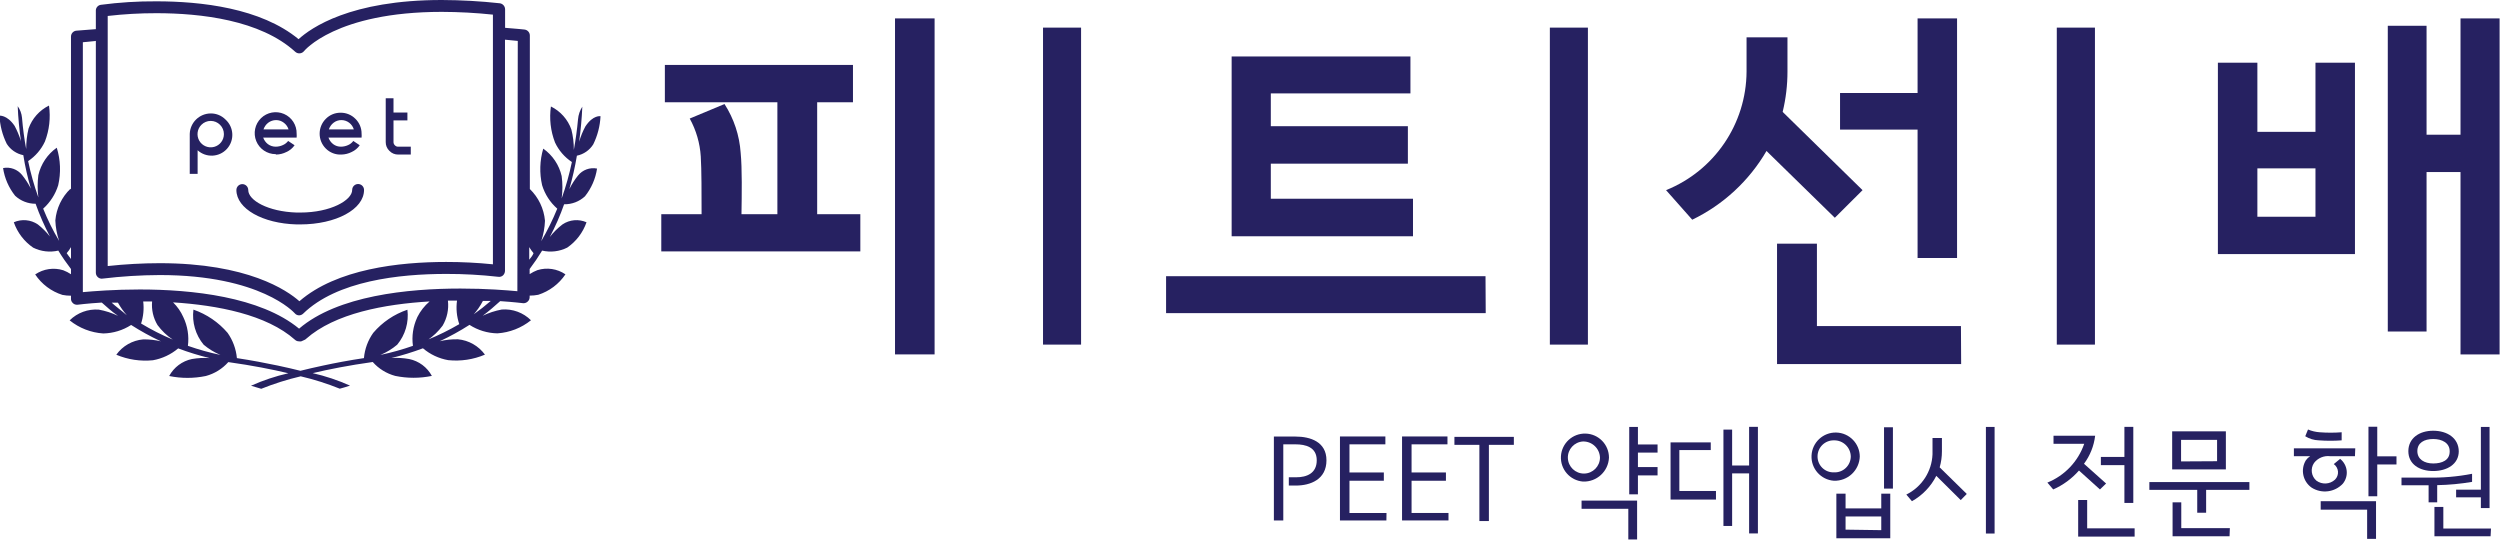
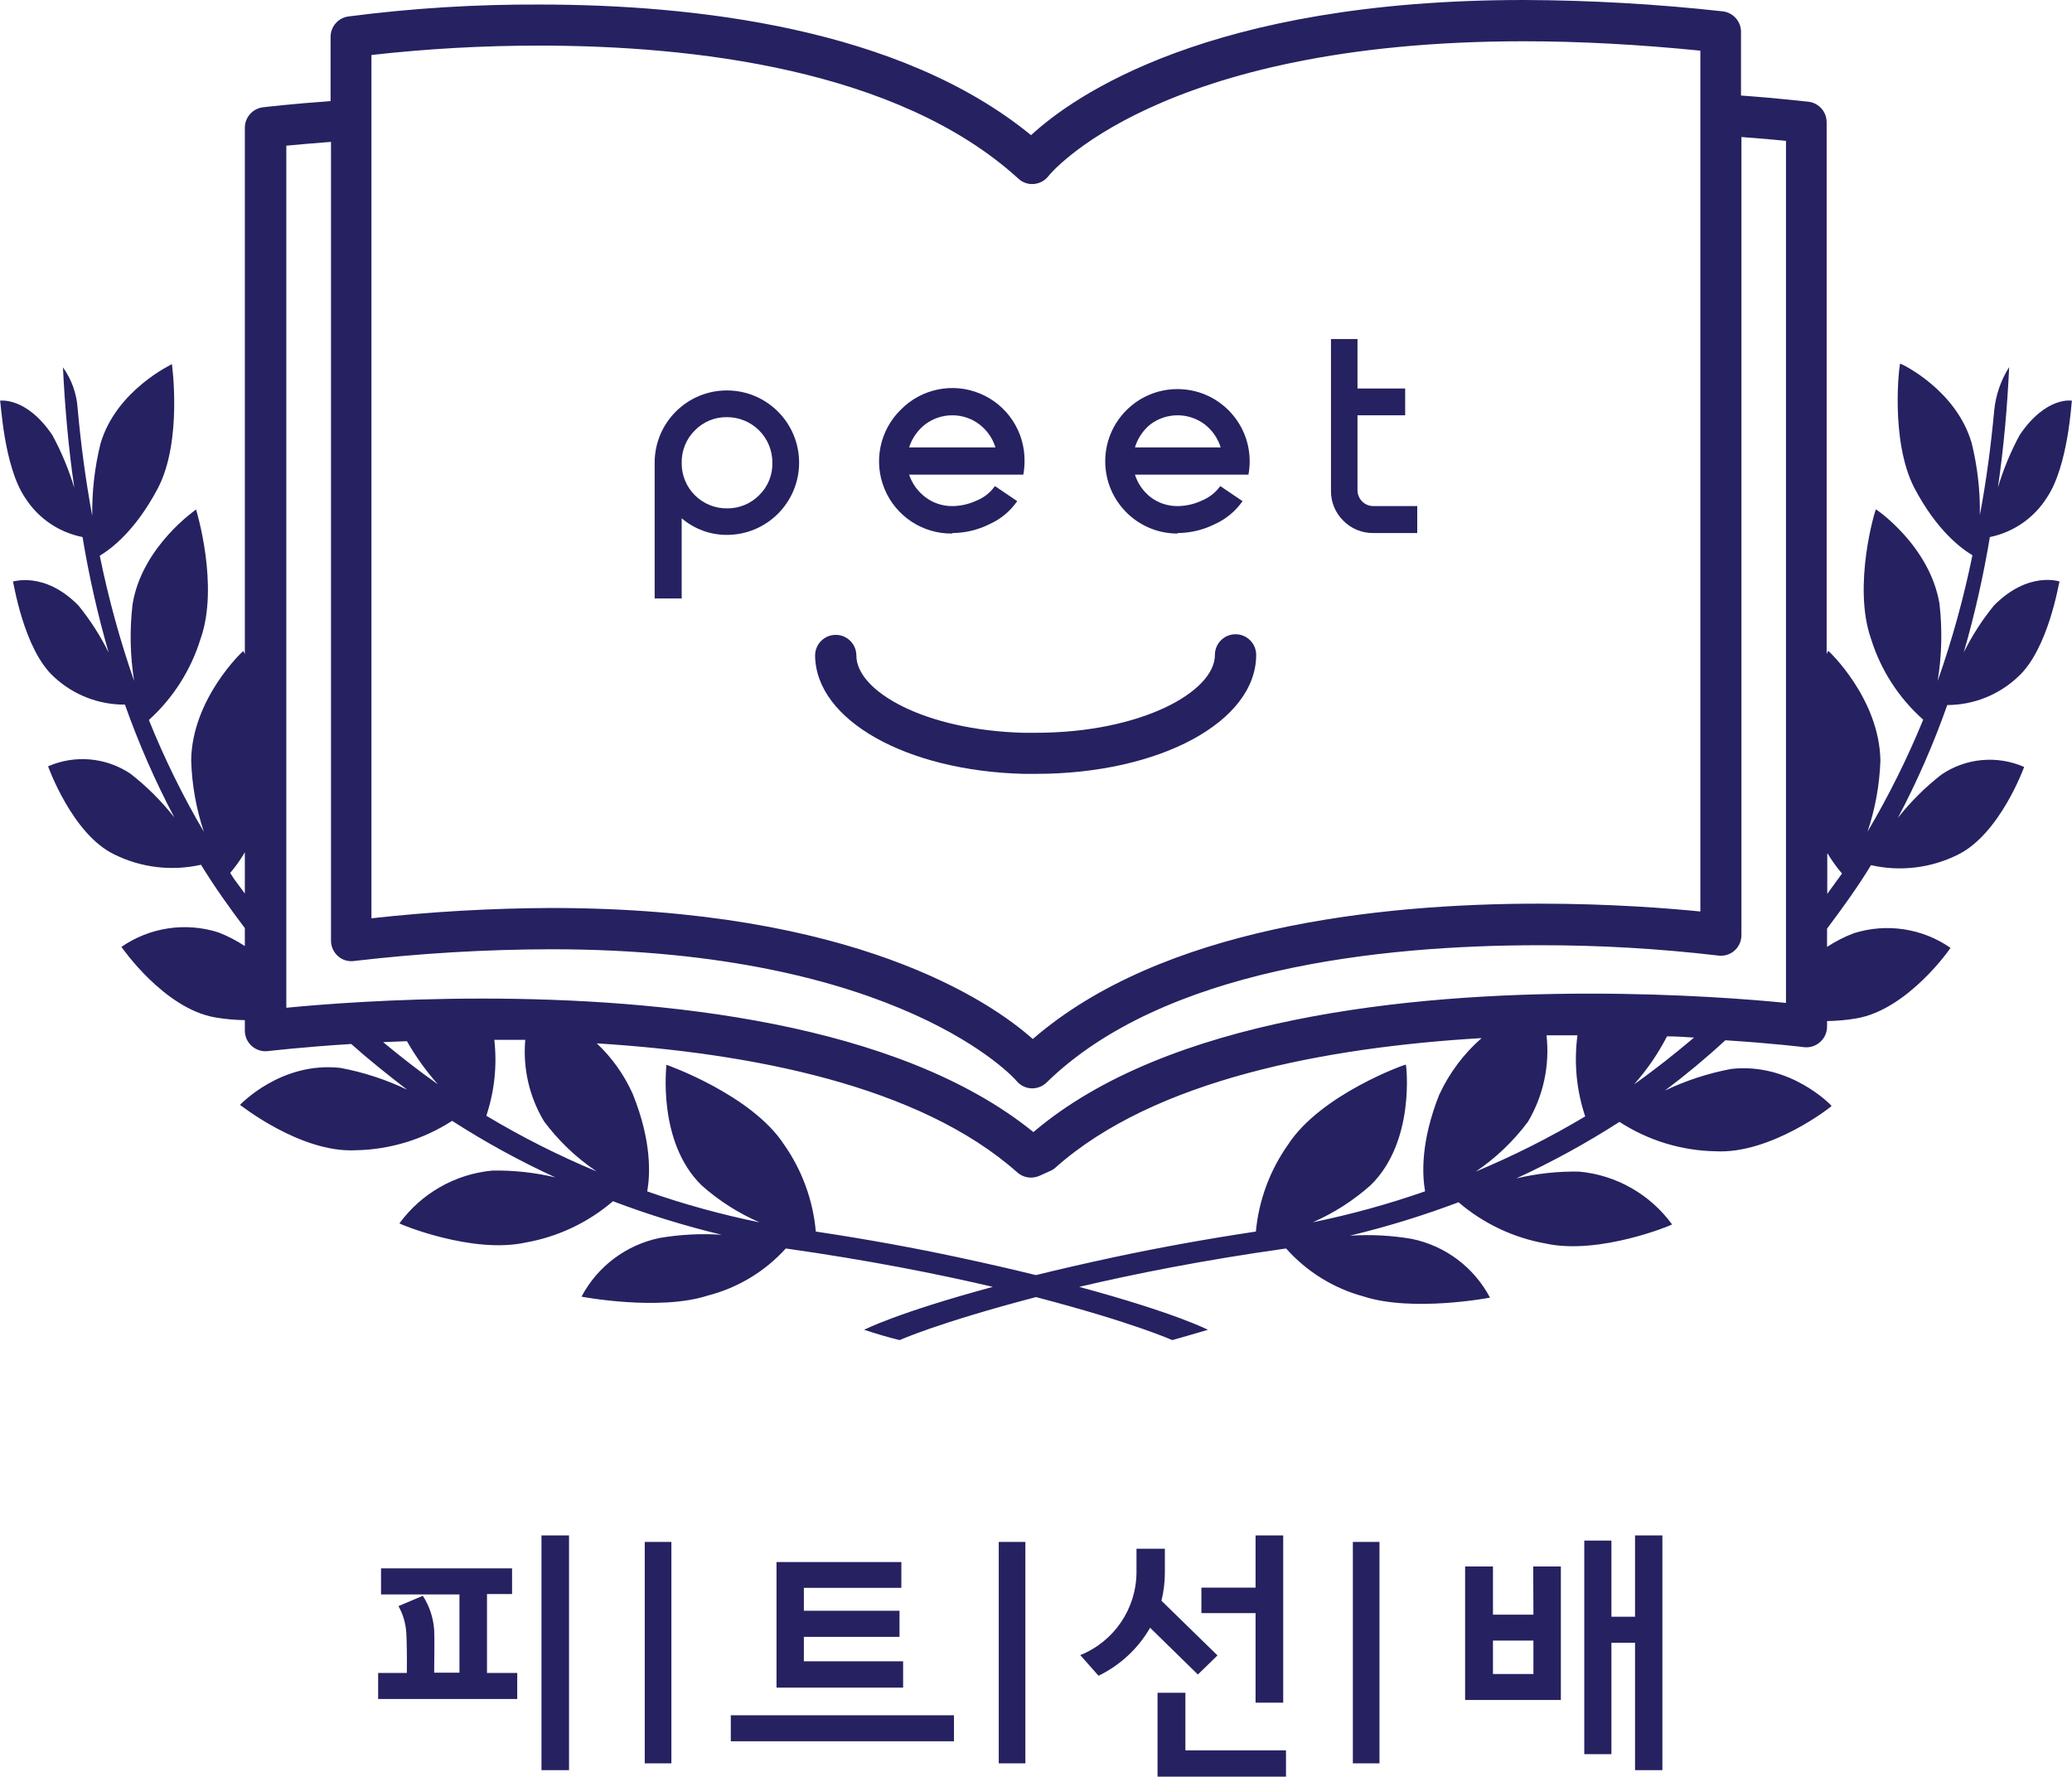
- <svg xmlns="http://www.w3.org/2000/svg" viewBox="0 0 244.41 52.72">
+ <svg xmlns="http://www.w3.org/2000/svg" viewBox="0 0 200.82 172.19">
  <defs>
    <style>.cls-1{fill:#262161;}</style>
  </defs>
  <g id="레이어_2" data-name="레이어 2">
    <g id="Layer_1" data-name="Layer 1">
-       <path class="cls-1" d="M84.11,24.58H64.65V20.94h3.94c0-1.89,0-4.4-.08-5.64a8.79,8.79,0,0,0-1.08-3.71l3.4-1.42a10.07,10.07,0,0,1,1.58,4.77c.15,1.52.11,4.11.08,6H76V10h-11V6.35H83.39V10h-3.5V20.94h4.22Zm7.26,10.07H87.5V1.8h3.87Z" />
-       <path class="cls-1" d="M145.25,30.61H114V27h31.23Zm-7.11-7.51H120.41V5.52h17.48V9.13H124.24v3.21h13.4V16h-13.4v3.43h13.9Z" />
-       <path class="cls-1" d="M182.09,18.59l-2.71,2.7-6.68-6.53a16.9,16.9,0,0,1-7.26,6.72l-2.56-2.89A12.56,12.56,0,0,0,170.75,7V3.65h4V7a16.62,16.62,0,0,1-.47,3.94Zm9.64,17h-18V23.82h3.9v8.06h14.08Zm-.4-10.37h-3.86V12.67h-7.58V9.09h7.58V1.8h3.86Z" />
-       <path class="cls-1" d="M230.23,24.84h-13.4V6.13h3.86v6.76h5.68V6.13h3.86Zm-3.86-3.65V16.46h-5.68v4.73Zm18,13.46h-3.82V16.82h-3.32V32.41h-3.79V2.52h3.79V13.17h3.32V1.8h3.82Z" />
-       <rect class="cls-1" x="101.97" y="2.7" width="3.72" height="30.99" />
-       <rect class="cls-1" x="151.52" y="2.7" width="3.72" height="30.99" />
-       <rect class="cls-1" x="201.08" y="2.7" width="3.73" height="30.99" />
-       <path class="cls-1" d="M129.68,45c0,1.88-1.57,2.47-3,2.47H126v-.81h.73c1,0,2-.37,2-1.66s-1.09-1.56-2.08-1.56h-1.19v7.44h-.92v-8.2h2.12C128.1,42.68,129.68,43.19,129.68,45Z" />
-       <path class="cls-1" d="M135.54,50.88H131V42.67h4.44v.77h-3.51v2.75h3.36V47h-3.36v3.15h3.62Z" />
-       <path class="cls-1" d="M141.61,50.88h-4.54V42.67h4.44v.77H138v2.75h3.36V47H138v3.15h3.61Z" />
-       <path class="cls-1" d="M148,43.49h-2.44v7.45h-.93V43.49h-2.44v-.78H148Z" />
-       <path class="cls-1" d="M157.3,44.74a2.45,2.45,0,0,1-2.54,2.34,2.35,2.35,0,1,1,2.54-2.34Zm-.88,0a1.63,1.63,0,0,0-1.66-1.58,1.57,1.57,0,1,0,1.66,1.58Zm3.63,8h-.86v-3h-4.57v-.8h5.43Zm2-6.26h-1.92v1.85h-.85V41.74h.85v1.71h1.92v.8h-1.92v1.41h1.92Z" />
-       <path class="cls-1" d="M167.76,48.84h-4.44V43.25h3.93V44h-3.07v4h3.58Zm4.1,3.31H171V46.28h-1.66v5.14h-.85V42h.85v3.51H171V41.73h.86Z" />
-       <path class="cls-1" d="M181.82,44.62A2.45,2.45,0,0,1,179.29,47a2.36,2.36,0,1,1,2.53-2.35Zm-.88,0a1.61,1.61,0,0,0-1.65-1.57,1.57,1.57,0,0,0-1.6,1.56,1.55,1.55,0,0,0,1.6,1.57A1.57,1.57,0,0,0,180.94,44.62Zm3.86,8h-5.27V48.26h.9V49.7h3.49V48.26h.88Zm-.88-.79V50.49h-3.49v1.29Zm1.14-4.06h-.87v-6h.87Z" />
-       <path class="cls-1" d="M192.28,48.29l-.59.6-2.39-2.37A5.88,5.88,0,0,1,186.92,49l-.55-.65a4.59,4.59,0,0,0,2.56-3.94V42.82h.92v1.3a5.57,5.57,0,0,1-.22,1.57ZM195,52.16h-.85V41.74H195Z" />
-       <path class="cls-1" d="M205.9,47.27l-.6.58L203.25,46a7.2,7.2,0,0,1-2.52,1.85l-.57-.67a6.3,6.3,0,0,0,3.6-3.79h-3v-.79h4.07a5.73,5.73,0,0,1-1.09,2.74Zm2.79,5.19h-5.52V48.88h.88v2.77h4.64Zm-.13-3.29h-.87v-3.7h-2.3v-.8h2.3V41.73h.87Z" />
-       <path class="cls-1" d="M219.91,47.89h-4.23v2.24h-.87V47.89h-4.68v-.76h9.78Zm-2.3-2h-5.25V42.17h5.25Zm.36,6.54H212.4V49.11h.85v2.52H218Zm-1.22-7.34V43h-3.52v2.11Z" />
-       <path class="cls-1" d="M230.23,44.6h-2.42a1.72,1.72,0,0,0-1.58.66,1.31,1.31,0,0,0,.23,1.73,1.43,1.43,0,0,0,1.82-.1,1,1,0,0,0-.12-1.52l.62-.51a1.71,1.71,0,0,1,.27,2.42,2.41,2.41,0,0,1-3.06.39,2,2,0,0,1-.56-2.67,1.48,1.48,0,0,1,.42-.4h-1.59v-.77h6Zm-1.3-1.55a15.14,15.14,0,0,1-2.23,0,2.68,2.68,0,0,1-1.33-.4l.27-.66a3.59,3.59,0,0,0,1.14.27,14.08,14.08,0,0,0,2.15,0Zm3.36,9.63h-.87V49.83h-4.54V49h5.41Zm2-7.27h-1.88v3.11h-.86v-6.8h.86v2.89h1.88Z" />
-       <path class="cls-1" d="M241.68,47.11a23,23,0,0,1-3.41.32v1.68h-.84V47.44h-2.65v-.75h2.51a20.41,20.41,0,0,0,4.39-.37Zm-1.3-3c0,1.27-1.15,1.94-2.5,1.94s-2.43-.67-2.43-1.94,1.07-2,2.43-2S240.38,42.82,240.38,44.15Zm-.89,0c0-.8-.73-1.19-1.61-1.19s-1.55.37-1.55,1.18.69,1.21,1.55,1.21S239.49,45,239.49,44.15Zm4,8.32H238V49.56h.87v2.11h4.66Zm-.1-2.76h-.85V48.62h-2.42v-.75h2.42V41.74h.85Z" />
-       <path class="cls-1" d="M57.19,19.19a5.7,5.7,0,0,0,1.18-2.71,1.91,1.91,0,0,0-1.86.68,7.31,7.31,0,0,0-.85,1.33,29.79,29.79,0,0,0,.74-3.27A2.47,2.47,0,0,0,58,14.11a7,7,0,0,0,.71-2.75s-.73-.14-1.48,1a7.74,7.74,0,0,0-.61,1.49c.16-1.15.26-2.29.31-3.42h0a2.7,2.7,0,0,0-.42,1.23c-.09,1-.23,2-.41,3a8,8,0,0,0-.24-2,4,4,0,0,0-2-2.25,7,7,0,0,0,.4,3.52,4.67,4.67,0,0,0,1.65,1.91,26.74,26.74,0,0,1-1,3.56,8.13,8.13,0,0,0,0-2.19,4.52,4.52,0,0,0-1.8-2.68A7.07,7.07,0,0,0,53,18.11a5,5,0,0,0,1.48,2.29,24.71,24.71,0,0,1-1.57,3.18,7.11,7.11,0,0,0,.37-2,4.93,4.93,0,0,0-1.48-3.1l0,.08V3.47a.59.59,0,0,0-.51-.58c-.05,0-.76-.09-1.91-.17V.9a.6.6,0,0,0-.52-.58A54,54,0,0,0,43.19,0c-8.94,0-12.79,2.73-14,3.83C25.5.78,19.64.13,15.29.13A39.52,39.52,0,0,0,9.86.47.57.57,0,0,0,9.37,1V2.85C8.21,2.94,7.5,3,7.45,3a.58.58,0,0,0-.51.58V18.53l-.05-.08a4.88,4.88,0,0,0-1.48,3.1,7.11,7.11,0,0,0,.37,2A22.73,22.73,0,0,1,4.22,20.4a5.12,5.12,0,0,0,1.47-2.29,7.07,7.07,0,0,0-.14-3.67,4.52,4.52,0,0,0-1.8,2.68,8.49,8.49,0,0,0,0,2.18,26.56,26.56,0,0,1-1-3.55,4.67,4.67,0,0,0,1.64-1.91,7,7,0,0,0,.4-3.52,4,4,0,0,0-2,2.25,8.46,8.46,0,0,0-.23,2c-.19-1-.32-2-.41-3.07a2.29,2.29,0,0,0-.42-1.12h0a33.46,33.46,0,0,0,.32,3.42,8.38,8.38,0,0,0-.62-1.49c-.75-1.11-1.51-1-1.48-1a6.93,6.93,0,0,0,.71,2.75,2.49,2.49,0,0,0,1.62,1.11,25,25,0,0,0,.74,3.27,7.88,7.88,0,0,0-.86-1.33,1.91,1.91,0,0,0-1.86-.68,5.7,5.7,0,0,0,1.18,2.71,2.92,2.92,0,0,0,2,.78,24.61,24.61,0,0,0,1.4,3.2A7.14,7.14,0,0,0,3.7,21.94a2.44,2.44,0,0,0-2.35-.21,5,5,0,0,0,1.89,2.48,3.66,3.66,0,0,0,2.46.29,20.49,20.49,0,0,0,1.24,1.8v.51a3.93,3.93,0,0,0-.76-.39,3.18,3.18,0,0,0-2.74.41,5,5,0,0,0,2.66,2,4.25,4.25,0,0,0,.84.08v.29h0a.54.54,0,0,0,.11.35.57.57,0,0,0,.54.24s.93-.12,2.36-.21c.52.46,1,.9,1.59,1.3a7.43,7.43,0,0,0-1.88-.61,3.65,3.65,0,0,0-2.85,1.05,5.84,5.84,0,0,0,3.28,1.28,5.21,5.21,0,0,0,2.73-.83,24.56,24.56,0,0,0,2.91,1.6A7,7,0,0,0,14,33.18a3.62,3.62,0,0,0-2.63,1.5,7.31,7.31,0,0,0,3.58.54,5.26,5.26,0,0,0,2.47-1.16,26.34,26.34,0,0,0,3.08.95,7.29,7.29,0,0,0-1.74.09,3.29,3.29,0,0,0-2.22,1.66,8.84,8.84,0,0,0,3.58,0,4.49,4.49,0,0,0,2.2-1.36c2.35.33,4.32.72,5.87,1.09a19.55,19.55,0,0,0-3.65,1.22l1,.3a26.9,26.9,0,0,1,3.86-1.22A26.28,26.28,0,0,1,33.22,38c.34-.09.67-.19,1-.3a19.55,19.55,0,0,0-3.65-1.22c1.55-.37,3.52-.76,5.87-1.09a4.49,4.49,0,0,0,2.2,1.36,8.84,8.84,0,0,0,3.58,0A3.26,3.26,0,0,0,40,35.1,7.29,7.29,0,0,0,38.27,35a26.94,26.94,0,0,0,3.08-.95,5.17,5.17,0,0,0,2.47,1.16,7.26,7.26,0,0,0,3.59-.54,3.69,3.69,0,0,0-2.64-1.5,7,7,0,0,0-1.78.19,24.56,24.56,0,0,0,2.91-1.6,5.21,5.21,0,0,0,2.73.83,5.87,5.87,0,0,0,3.28-1.28,3.65,3.65,0,0,0-2.85-1.05,7.37,7.37,0,0,0-1.87.61c.59-.44,1.15-.92,1.71-1.43,1.36.09,2.21.2,2.23.2a.58.58,0,0,0,.45-.15.57.57,0,0,0,.2-.44v-.15a4.25,4.25,0,0,0,.84-.08,5.07,5.07,0,0,0,2.66-2,3.18,3.18,0,0,0-2.74-.41,3.93,3.93,0,0,0-.76.39V26.3A21.27,21.27,0,0,0,53,24.5a3.64,3.64,0,0,0,2.45-.29,5,5,0,0,0,1.89-2.48,2.44,2.44,0,0,0-2.35.21,6.8,6.8,0,0,0-1.24,1.23,23.32,23.32,0,0,0,1.4-3.2A2.91,2.91,0,0,0,57.19,19.19ZM6.94,25.32c-.14-.19-.29-.37-.42-.57a3.53,3.53,0,0,0,.42-.59ZM10.53,4V1.56a41.1,41.1,0,0,1,4.76-.27c4.31,0,10.16.66,13.57,3.77A.59.59,0,0,0,29.72,5S32.8,1.16,43.19,1.16a49.15,49.15,0,0,1,5,.27V25.84a45.08,45.08,0,0,0-4.57-.23c-4.58,0-10.71.68-14.35,3.84-1.2-1.07-5.07-3.72-13.65-3.72a47.88,47.88,0,0,0-5.09.28Zm.33,25.59.67,0a7.24,7.24,0,0,0,.87,1.23C11.87,30.36,11.36,30,10.86,29.54Zm2.92,2.08A5,5,0,0,0,14,29.47h.87a3.81,3.81,0,0,0,.53,2.31,6,6,0,0,0,1.49,1.42A23.54,23.54,0,0,1,13.78,31.62Zm27-.62a5,5,0,0,0-.41,2.76,25.87,25.87,0,0,1-3.18.89,6.34,6.34,0,0,0,1.64-1,4.48,4.48,0,0,0,1-3.42,7.57,7.57,0,0,0-3.34,2.26,5,5,0,0,0-.91,2.47c-1.48.22-2.84.48-4,.73-.82.17-1.55.35-2.21.51-.66-.16-1.39-.34-2.21-.51-1.19-.25-2.55-.51-4-.73a5.1,5.1,0,0,0-.91-2.47,7.72,7.72,0,0,0-3.34-2.27,4.5,4.5,0,0,0,1,3.43,6.34,6.34,0,0,0,1.64,1,25.87,25.87,0,0,1-3.18-.89A5,5,0,0,0,17.92,31a4.62,4.62,0,0,0-1-1.44c4.35.28,9.14,1.19,11.92,3.66a.55.55,0,0,0,.38.15.6.6,0,0,0,.24,0l.31-.14a.4.4,0,0,0,.15-.1c2.82-2.5,7.69-3.4,12.08-3.66A4.89,4.89,0,0,0,40.8,31Zm1,2.21a6,6,0,0,0,1.49-1.42,3.91,3.91,0,0,0,.52-2.45h.89a5,5,0,0,0,.22,2.3A24.72,24.72,0,0,1,41.82,33.21Zm4.49-2.48a6.51,6.51,0,0,0,.94-1.36l.77,0A21.25,21.25,0,0,1,46.31,30.73Zm4.31-2.31c-1-.09-3-.26-5.57-.26-5.12,0-12,.69-15.77,3.92C25.45,29,18.71,28.3,13.67,28.3c-2.52,0-4.57.17-5.57.26V4.13L9.37,4V26.66a.57.57,0,0,0,.19.43.54.54,0,0,0,.45.15,48.51,48.51,0,0,1,5.61-.35c9.88,0,13.14,3.68,13.19,3.73a.56.56,0,0,0,.42.21h0a.59.59,0,0,0,.4-.16c3.3-3.22,9.41-3.89,14-3.89a44.4,44.4,0,0,1,5.07.28.57.57,0,0,0,.47-.13.64.64,0,0,0,.2-.44V3.88L50.62,4Zm1.16-3.08V24.16a4.23,4.23,0,0,0,.42.59C52.07,25,51.92,25.15,51.78,25.34Z" />
-       <path class="cls-1" d="M19.32,14.69a2,2,0,0,0,2.73-3,2,2,0,0,0-1.45-.6,2.07,2.07,0,0,0-2.05,2V17h.77Zm.37-2.49a1.28,1.28,0,0,1,1.82,0,1.27,1.27,0,0,1,.38.91,1.29,1.29,0,1,1-2.2-.91Z" />
-       <path class="cls-1" d="M27,15.11a2.31,2.31,0,0,0,1-.25,1.9,1.9,0,0,0,.8-.66l-.63-.42a1.27,1.27,0,0,1-.53.41,1.64,1.64,0,0,1-.68.15,1.27,1.27,0,0,1-.77-.25,1.39,1.39,0,0,1-.46-.64H29a2.45,2.45,0,0,0,0-.38,2.05,2.05,0,1,0-2.05,2ZM26.22,12a1.28,1.28,0,0,1,.77-.26,1.23,1.23,0,0,1,.76.26,1.3,1.3,0,0,1,.46.65H25.76A1.37,1.37,0,0,1,26.22,12Z" />
-       <path class="cls-1" d="M33.38,15.11a2.31,2.31,0,0,0,1-.25,1.93,1.93,0,0,0,.79-.66l-.63-.42a1.24,1.24,0,0,1-.52.41,1.71,1.71,0,0,1-.68.15,1.23,1.23,0,0,1-.77-.25,1.39,1.39,0,0,1-.46-.64h3.24a2.43,2.43,0,0,0,0-.38,2,2,0,0,0-.6-1.45,2,2,0,0,0-1.44-.6,2,2,0,0,0-1.46.6,2.05,2.05,0,0,0,0,2.9A2,2,0,0,0,33.38,15.11ZM32.61,12a1.23,1.23,0,0,1,.77-.26,1.25,1.25,0,0,1,.76.26,1.28,1.28,0,0,1,.45.65H32.15A1.37,1.37,0,0,1,32.61,12Z" />
-       <path class="cls-1" d="M38.07,14.75a1.16,1.16,0,0,0,.86.36h1.23v-.77H38.93a.41.41,0,0,1-.32-.13.43.43,0,0,1-.14-.32V11.77h1.36V11H38.47V9.61h-.76v4.28A1.16,1.16,0,0,0,38.07,14.75Z" />
-       <path class="cls-1" d="M29,21.94h.35c3.5,0,6.24-1.48,6.24-3.37a.58.58,0,0,0-1.16,0c0,1-2.09,2.21-5.08,2.21H29c-2.81-.09-4.73-1.2-4.73-2.2a.58.58,0,1,0-1.16,0C23.12,20.41,25.68,21.85,29,21.94Z" />
+       <path class="cls-1" d="M195.56,65.62c3-2.7,4-9.27,4.05-9.26s-3-1.07-6.35,2.32a23.94,23.94,0,0,0-2.93,4.55,99.5,99.5,0,0,0,2.53-11.18,8.54,8.54,0,0,0,5.51-3.8c2.11-3.1,2.4-9.43,2.44-9.42s-2.49-.48-5.06,3.33a26.8,26.8,0,0,0-2.11,5.09c.57-3.93.91-7.82,1.09-11.67l0,0a9.59,9.59,0,0,0-1.45,4.21c-.31,3.36-.75,6.73-1.39,10.13a27.3,27.3,0,0,0-.8-7c-1.51-5.17-6.83-7.68-6.92-7.68s-1,7.46,1.37,12.05c2.2,4.17,4.56,5.88,5.63,6.52A92,92,0,0,1,187.8,66a27.36,27.36,0,0,0,.18-7.46c-.92-5.61-6.09-9.15-6.16-9.17s-2.29,7.38-.48,12.54a17.35,17.35,0,0,0,5.06,7.84A84.09,84.09,0,0,1,181,80.61a24.15,24.15,0,0,0,1.25-6.92c-.11-6-5-10.59-5.06-10.62l-.15.31V11.86a2,2,0,0,0-1.75-2c-.19,0-2.61-.32-6.55-.6V3.1a2,2,0,0,0-1.77-2A181.25,181.25,0,0,0,147.69,0C117.12,0,104,9.35,99.93,13.1,87.2,2.67,67.16.44,52.29.44A139.15,139.15,0,0,0,33.73,1.6a2,2,0,0,0-1.69,2v6.2c-3.94.28-6.37.58-6.56.6a2,2,0,0,0-1.75,2v51a3.31,3.31,0,0,1-.14-.31c-.06,0-5,4.65-5.06,10.62a24.08,24.08,0,0,0,1.23,6.91,81.29,81.29,0,0,1-5.33-10.84,17.59,17.59,0,0,0,5-7.84C21.28,56.76,19,49.36,19,49.38s-5.23,3.56-6.15,9.17A27.19,27.19,0,0,0,13,66,93.65,93.65,0,0,1,9.67,53.86c1.07-.65,3.42-2.36,5.62-6.52,2.42-4.59,1.37-12.08,1.37-12.05S11.26,37.8,9.74,43a27.59,27.59,0,0,0-.8,7c-.65-3.51-1.11-7-1.42-10.47A7.66,7.66,0,0,0,6.1,35.6a0,0,0,0,0,0,0c.19,3.86.53,7.75,1.1,11.68a27.16,27.16,0,0,0-2.12-5.1C2.5,38.35-.09,38.86,0,38.83s.33,6.32,2.44,9.42A8.54,8.54,0,0,0,8,52.05a97.52,97.52,0,0,0,2.53,11.19,24.55,24.55,0,0,0-2.93-4.56c-3.34-3.39-6.41-2.27-6.35-2.32s1,6.56,4,9.26a10,10,0,0,0,6.86,2.67A82,82,0,0,0,16.9,79.23,24.57,24.57,0,0,0,12.66,75a8.33,8.33,0,0,0-8-.73S7,80.86,11.08,82.81a12.65,12.65,0,0,0,8.4,1c1.31,2.13,2.75,4.16,4.25,6.14v1.74a13.54,13.54,0,0,0-2.58-1.33,10.78,10.78,0,0,0-9.38,1.41s4.12,6,9.11,6.84a18.62,18.62,0,0,0,2.85.26v1h0a2,2,0,0,0,2.24,2c.05,0,3.15-.38,8.07-.69,1.75,1.56,3.56,3,5.42,4.43A26.12,26.12,0,0,0,33,103.5c-5.8-.65-9.74,3.6-9.74,3.58s5.86,4.68,11.22,4.4a17.83,17.83,0,0,0,9.34-2.85,81.37,81.37,0,0,0,10,5.48,24.52,24.52,0,0,0-6.11-.66,12.61,12.61,0,0,0-9,5.12c0,.05,7.07,3,12.25,1.85a17.72,17.72,0,0,0,8.45-4,87.64,87.64,0,0,0,10.53,3.25,25.8,25.8,0,0,0-6,.31,11.1,11.1,0,0,0-7.58,5.69s7.52,1.43,12.25-.11A15.33,15.33,0,0,0,76.16,121c8,1.13,14.77,2.48,20.07,3.72-9.4,2.54-12.44,4.15-12.48,4.16,1.17.38,2.32.73,3.45,1,0,0,3.54-1.63,13.21-4.17,9.67,2.54,13.18,4.17,13.21,4.17,1.13-.31,2.28-.66,3.45-1,0,0-3.09-1.62-12.48-4.16,5.29-1.24,12-2.59,20.06-3.72a15.44,15.44,0,0,0,7.51,4.65c4.73,1.54,12.23.13,12.25.11a11.1,11.1,0,0,0-7.58-5.69,25.73,25.73,0,0,0-6-.31,88.81,88.81,0,0,0,10.53-3.24,17.79,17.79,0,0,0,8.45,4c5.18,1.14,12.26-1.8,12.25-1.85a12.58,12.58,0,0,0-9-5.12,24.45,24.45,0,0,0-6.1.66,81.37,81.37,0,0,0,10-5.48,17.69,17.69,0,0,0,9.33,2.85c5.36.28,11.26-4.35,11.23-4.4s-4-4.23-9.74-3.58a26.12,26.12,0,0,0-6.42,2.1c2-1.5,4-3.16,5.86-4.88,4.66.3,7.58.66,7.62.67a2,2,0,0,0,1.57-.5,2,2,0,0,0,.67-1.51v-.52a18.51,18.51,0,0,0,2.85-.26c5-.86,9.14-6.82,9.11-6.84a10.76,10.76,0,0,0-9.38-1.41,13.45,13.45,0,0,0-2.58,1.32V90c1.5-2,2.95-4,4.26-6.15a12.62,12.62,0,0,0,8.39-1c4.11-2,6.46-8.53,6.45-8.52a8.33,8.33,0,0,0-8,.73,24.81,24.81,0,0,0-4.23,4.2,81.09,81.09,0,0,0,4.78-10.93A10,10,0,0,0,195.56,65.62ZM23.73,86.6c-.47-.66-1-1.29-1.42-2a13.46,13.46,0,0,0,1.42-2ZM36,13.5V5.33a144.77,144.77,0,0,1,16.28-.91C67,4.42,87,6.65,98.71,17.32a1.94,1.94,0,0,0,1.51.51,2,2,0,0,0,1.4-.77C101.72,16.93,112.16,4,147.69,4c5.39,0,11.13.31,17.11.91V88.34c-3-.3-8.62-.76-15.62-.76-15.68,0-36.63,2.32-49.08,13.12C96,97.05,82.77,88,53.41,88A164,164,0,0,0,36,89ZM37.13,101l2.31-.09a24.74,24.74,0,0,0,3,4.18C40.62,103.81,38.86,102.43,37.13,101Zm10,7.15a17.15,17.15,0,0,0,.78-7.37c1,0,2,0,3,0a13.08,13.08,0,0,0,1.82,7.9,20.82,20.82,0,0,0,5.09,4.85A82.3,82.3,0,0,1,47.14,108.14Zm92.4-2.15c-1.88,4.68-1.68,7.91-1.41,9.46a84.23,84.23,0,0,1-10.88,3,21.27,21.27,0,0,0,5.6-3.59c4.35-4.23,3.46-11.64,3.42-11.69s-8.26,2.89-11.41,7.74a17.37,17.37,0,0,0-3.13,8.44c-5.07.76-9.69,1.62-13.77,2.49-2.8.6-5.31,1.18-7.55,1.73-2.24-.55-4.75-1.13-7.56-1.73-4.07-.87-8.7-1.73-13.77-2.49A17.37,17.37,0,0,0,76,110.94c-3.15-4.85-11.43-7.76-11.41-7.74s-.93,7.46,3.42,11.69a21.06,21.06,0,0,0,5.61,3.58,83.4,83.4,0,0,1-10.89-3c.27-1.55.48-4.79-1.41-9.46a15.29,15.29,0,0,0-3.48-4.89c14.87.93,31.25,4.06,40.76,12.51a2,2,0,0,0,1.32.5,2.11,2.11,0,0,0,.82-.17l1.06-.48a1.72,1.72,0,0,0,.51-.33c9.62-8.55,26.28-11.65,41.29-12.54A16.38,16.38,0,0,0,139.54,106Zm3.47,7.57a21,21,0,0,0,5.09-4.85,13.49,13.49,0,0,0,1.8-8.38l3,0a17.43,17.43,0,0,0,.75,7.86A83.5,83.5,0,0,1,143,113.56Zm15.37-8.47a22.81,22.81,0,0,0,3.2-4.66c.91,0,1.79.07,2.62.12C162.3,102.15,160.37,103.69,158.38,105.09ZM173.1,97.2c-3.4-.34-10.41-.9-19-.9-17.49,0-40.94,2.34-53.94,13.42C87,99.05,64,96.78,46.75,96.78c-8.62,0-15.62.56-19,.89V14.12c1-.1,2.51-.23,4.33-.37V91.17a2,2,0,0,0,.66,1.48,1.92,1.92,0,0,0,1.55.49A167.24,167.24,0,0,1,53.41,92c33.78,0,45,12.58,45.11,12.76a2,2,0,0,0,1.43.72h.1a2,2,0,0,0,1.39-.57c11.26-11,32.18-13.3,47.74-13.3a146.31,146.31,0,0,1,17.35,1,2,2,0,0,0,1.57-.47,2,2,0,0,0,.68-1.5V13.28c1.81.13,3.29.27,4.32.37Zm4-10.54v-4a13.59,13.59,0,0,0,1.43,2C178.05,85.33,177.56,86,177.08,86.66Z" />
+       <rect class="cls-1" x="52.48" y="148.81" width="2.67" height="22.75" />
+       <path class="cls-1" d="M47.2,154.49h2.43V152H36.93v2.53h7.6v7.58H42.08c0-1.31.05-3.1,0-4.15a7,7,0,0,0-1.1-3.3l-2.36,1a6.09,6.09,0,0,1,.76,2.58c.05.85.07,2.59.05,3.9H36.65v2.52H50.13v-2.52H47.2Z" />
+       <rect class="cls-1" x="70.83" y="166.24" width="21.63" height="2.52" />
+       <polygon class="cls-1" points="87.36 153.89 87.36 151.39 75.26 151.39 75.26 163.56 87.53 163.56 87.53 161.01 77.91 161.01 77.91 158.64 87.18 158.64 87.18 156.11 77.91 156.11 77.91 153.89 87.36 153.89" />
+       <polygon class="cls-1" points="124.37 165.02 124.37 148.81 121.69 148.81 121.69 153.87 116.44 153.87 116.44 156.34 121.69 156.34 121.69 165.02 124.37 165.02" />
+       <polygon class="cls-1" points="114.89 164.06 112.19 164.06 112.19 172.19 124.64 172.19 124.64 169.64 114.89 169.64 114.89 164.06" />
+       <path class="cls-1" d="M118,160.44l-5.43-5.3a11.47,11.47,0,0,0,.33-2.73V150.1h-2.75v2.31a8.7,8.7,0,0,1-5.45,8l1.77,2a11.63,11.63,0,0,0,5-4.65l4.63,4.53Z" />
+       <path class="cls-1" d="M148.62,156.49H144.7v-4.67H142v12.94h9.28V151.82h-2.68Zm0,5.75H144.7V159h3.92Z" />
+       <polygon class="cls-1" points="158.47 156.69 156.18 156.69 156.18 149.31 153.55 149.31 153.55 170.01 156.18 170.01 156.18 159.21 158.47 159.21 158.47 171.56 161.12 171.56 161.12 148.81 158.47 148.81 158.47 156.69" />
+       <rect class="cls-1" x="62.49" y="149.44" width="2.58" height="21.46" />
+       <rect class="cls-1" x="96.8" y="149.44" width="2.58" height="21.46" />
+       <rect class="cls-1" x="131.12" y="149.44" width="2.58" height="21.46" />
+       <path class="cls-1" d="M66.07,50.23a6.7,6.7,0,0,0,4.38,1.61,7,7,0,0,0,0-14,7,7,0,0,0-7,7V58h2.62Zm1.28-8.52a4.24,4.24,0,0,1,3.1-1.28,4.39,4.39,0,0,1,4.41,4.41A4.24,4.24,0,0,1,73.57,48a4.29,4.29,0,0,1-3.12,1.27,4.35,4.35,0,0,1-4.38-4.38A4.3,4.3,0,0,1,67.35,41.71Z" />
+       <path class="cls-1" d="M92.31,51.66a8.07,8.07,0,0,0,3.57-.85,6.48,6.48,0,0,0,2.71-2.24l-2.16-1.46a4,4,0,0,1-1.79,1.41,5.67,5.67,0,0,1-2.33.53,4.28,4.28,0,0,1-2.63-.87A4.59,4.59,0,0,1,88.11,46l11.07,0a7,7,0,0,0,.12-1.29,7,7,0,0,0-12-5,7,7,0,0,0,5,12ZM89.68,41.12a4.35,4.35,0,0,1,2.63-.87,4.3,4.3,0,0,1,2.6.87,4.49,4.49,0,0,1,1.57,2.24H88.11A4.62,4.62,0,0,1,89.68,41.12Z" />
+       <path class="cls-1" d="M114.14,51.66a8.14,8.14,0,0,0,3.58-.85,6.6,6.6,0,0,0,2.71-2.24l-2.16-1.46a4.12,4.12,0,0,1-1.8,1.41,5.64,5.64,0,0,1-2.33.53,4.28,4.28,0,0,1-2.63-.87A4.5,4.5,0,0,1,110,46L121,46a7,7,0,0,0,.12-1.29,7,7,0,1,0-7,7Zm-2.63-10.54a4.38,4.38,0,0,1,5.24,0,4.54,4.54,0,0,1,1.56,2.24H110A4.54,4.54,0,0,1,111.51,41.12Z" />
+       <path class="cls-1" d="M130.18,50.45a4,4,0,0,0,2.95,1.21h4.23V49.05h-4.23a1.54,1.54,0,0,1-1.56-1.54V40.25h4.62v-2.6h-4.62V32.86H129V47.51A4,4,0,0,0,130.18,50.45Z" />
+       <path class="cls-1" d="M99.21,75l.27,0h.12v0l.81,0c12,0,21.34-5.06,21.34-11.53a2,2,0,1,0-4,0c0,3.57-7.14,7.55-17.37,7.55h-1.2l0,0C89.62,70.76,83,67,83,63.53a2,2,0,0,0-4,0C79.06,69.78,87.82,74.71,99.21,75Z" />
    </g>
  </g>
</svg>
